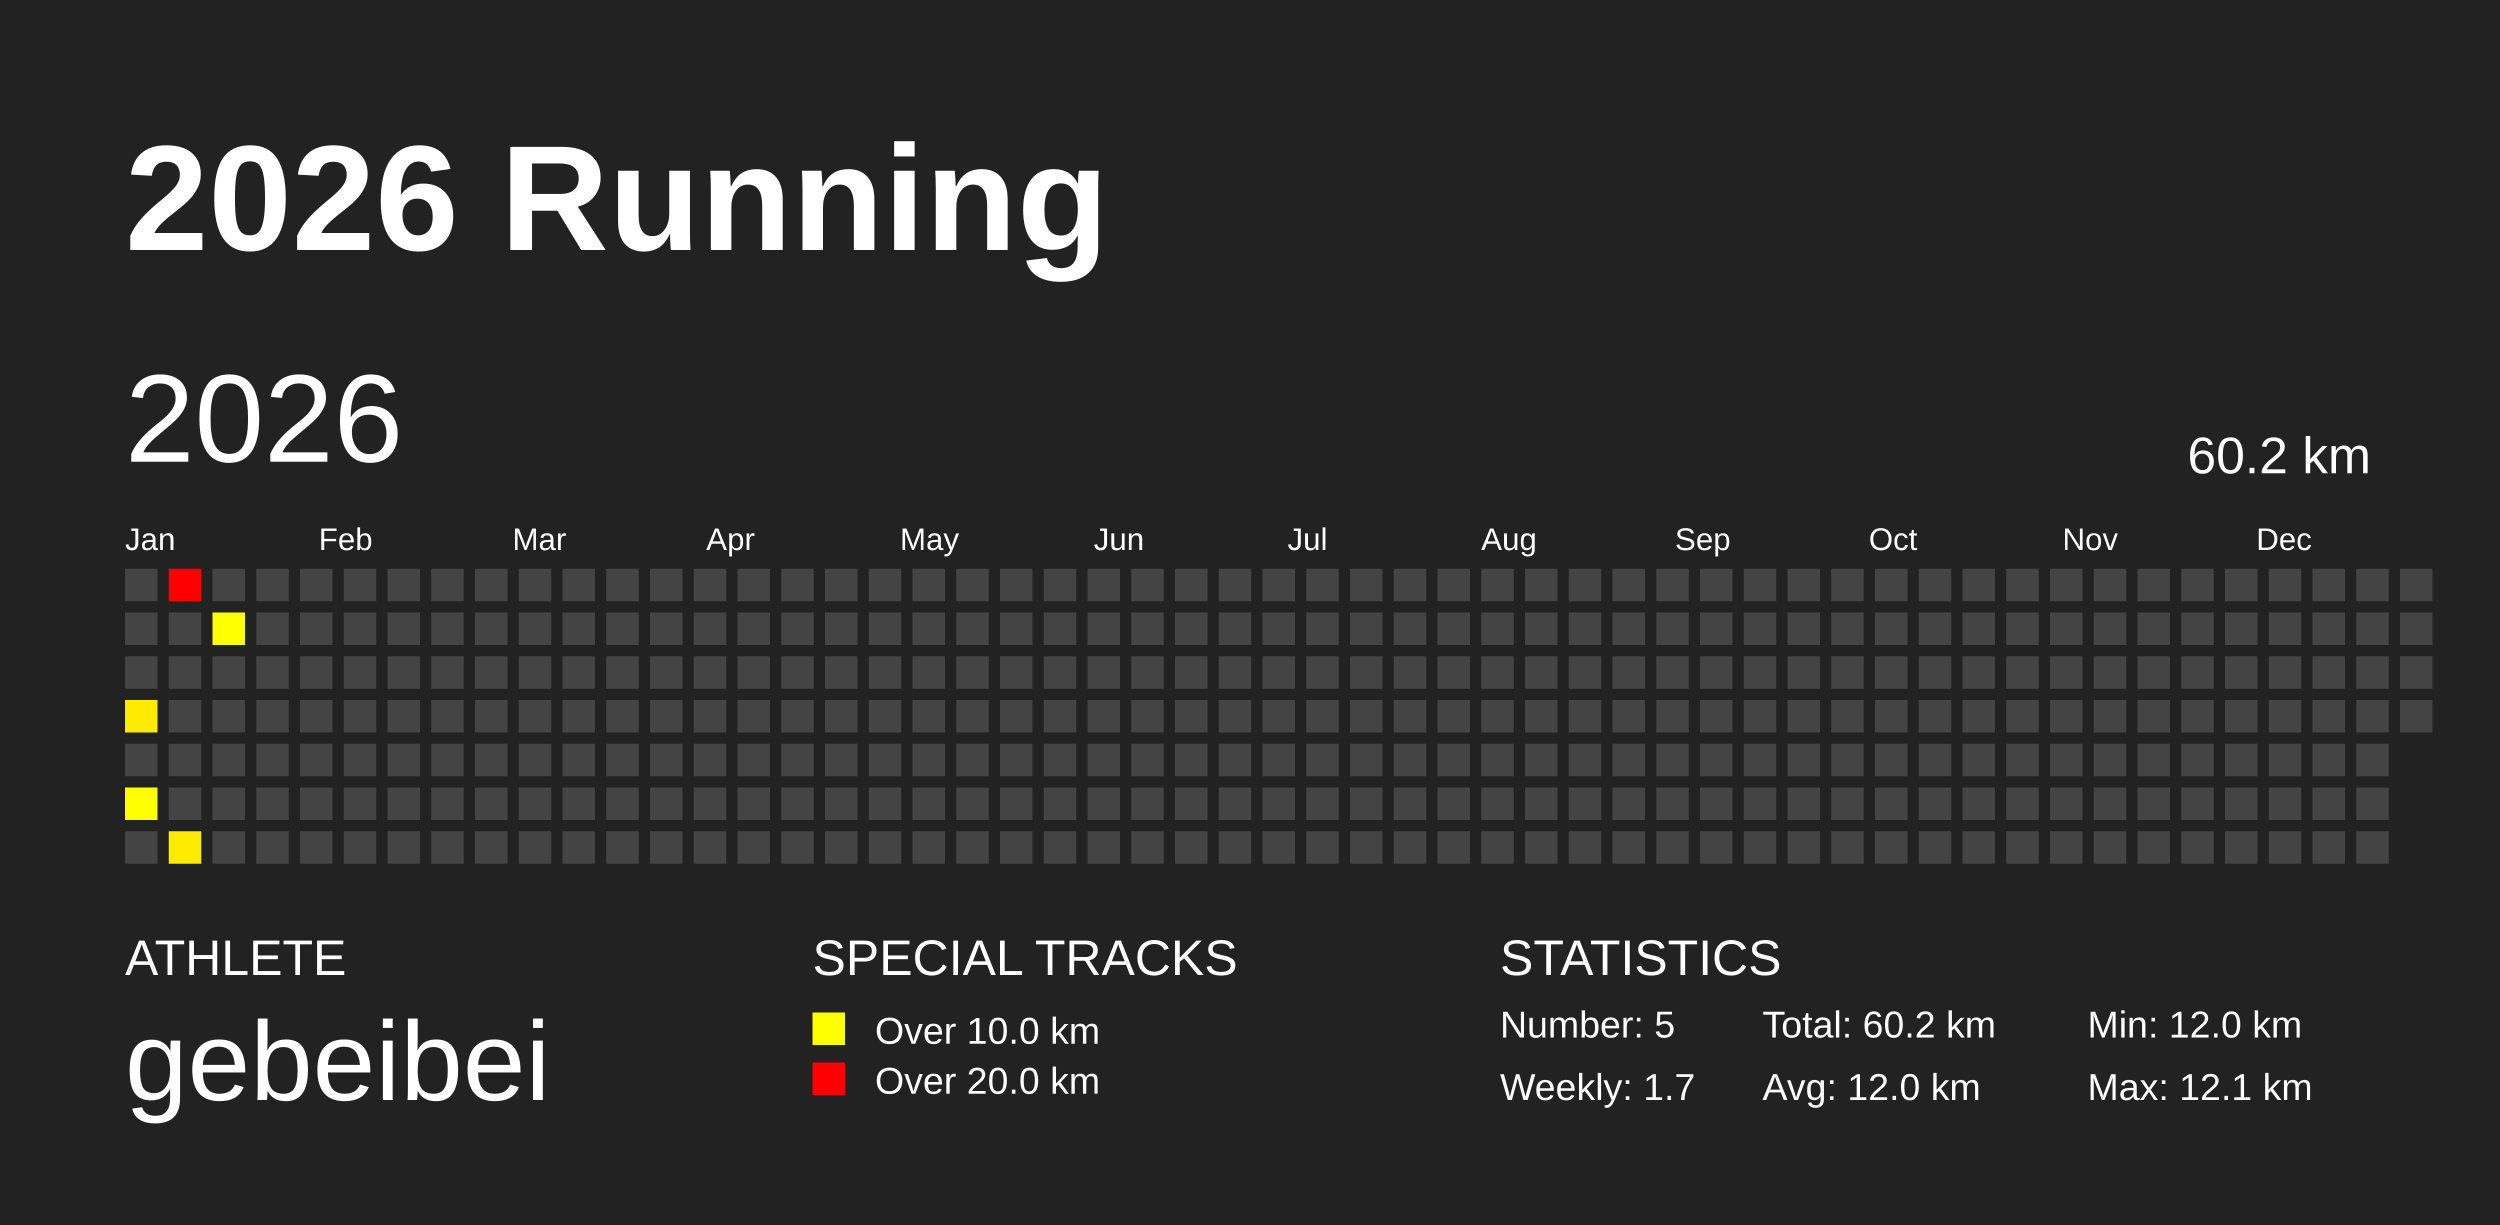
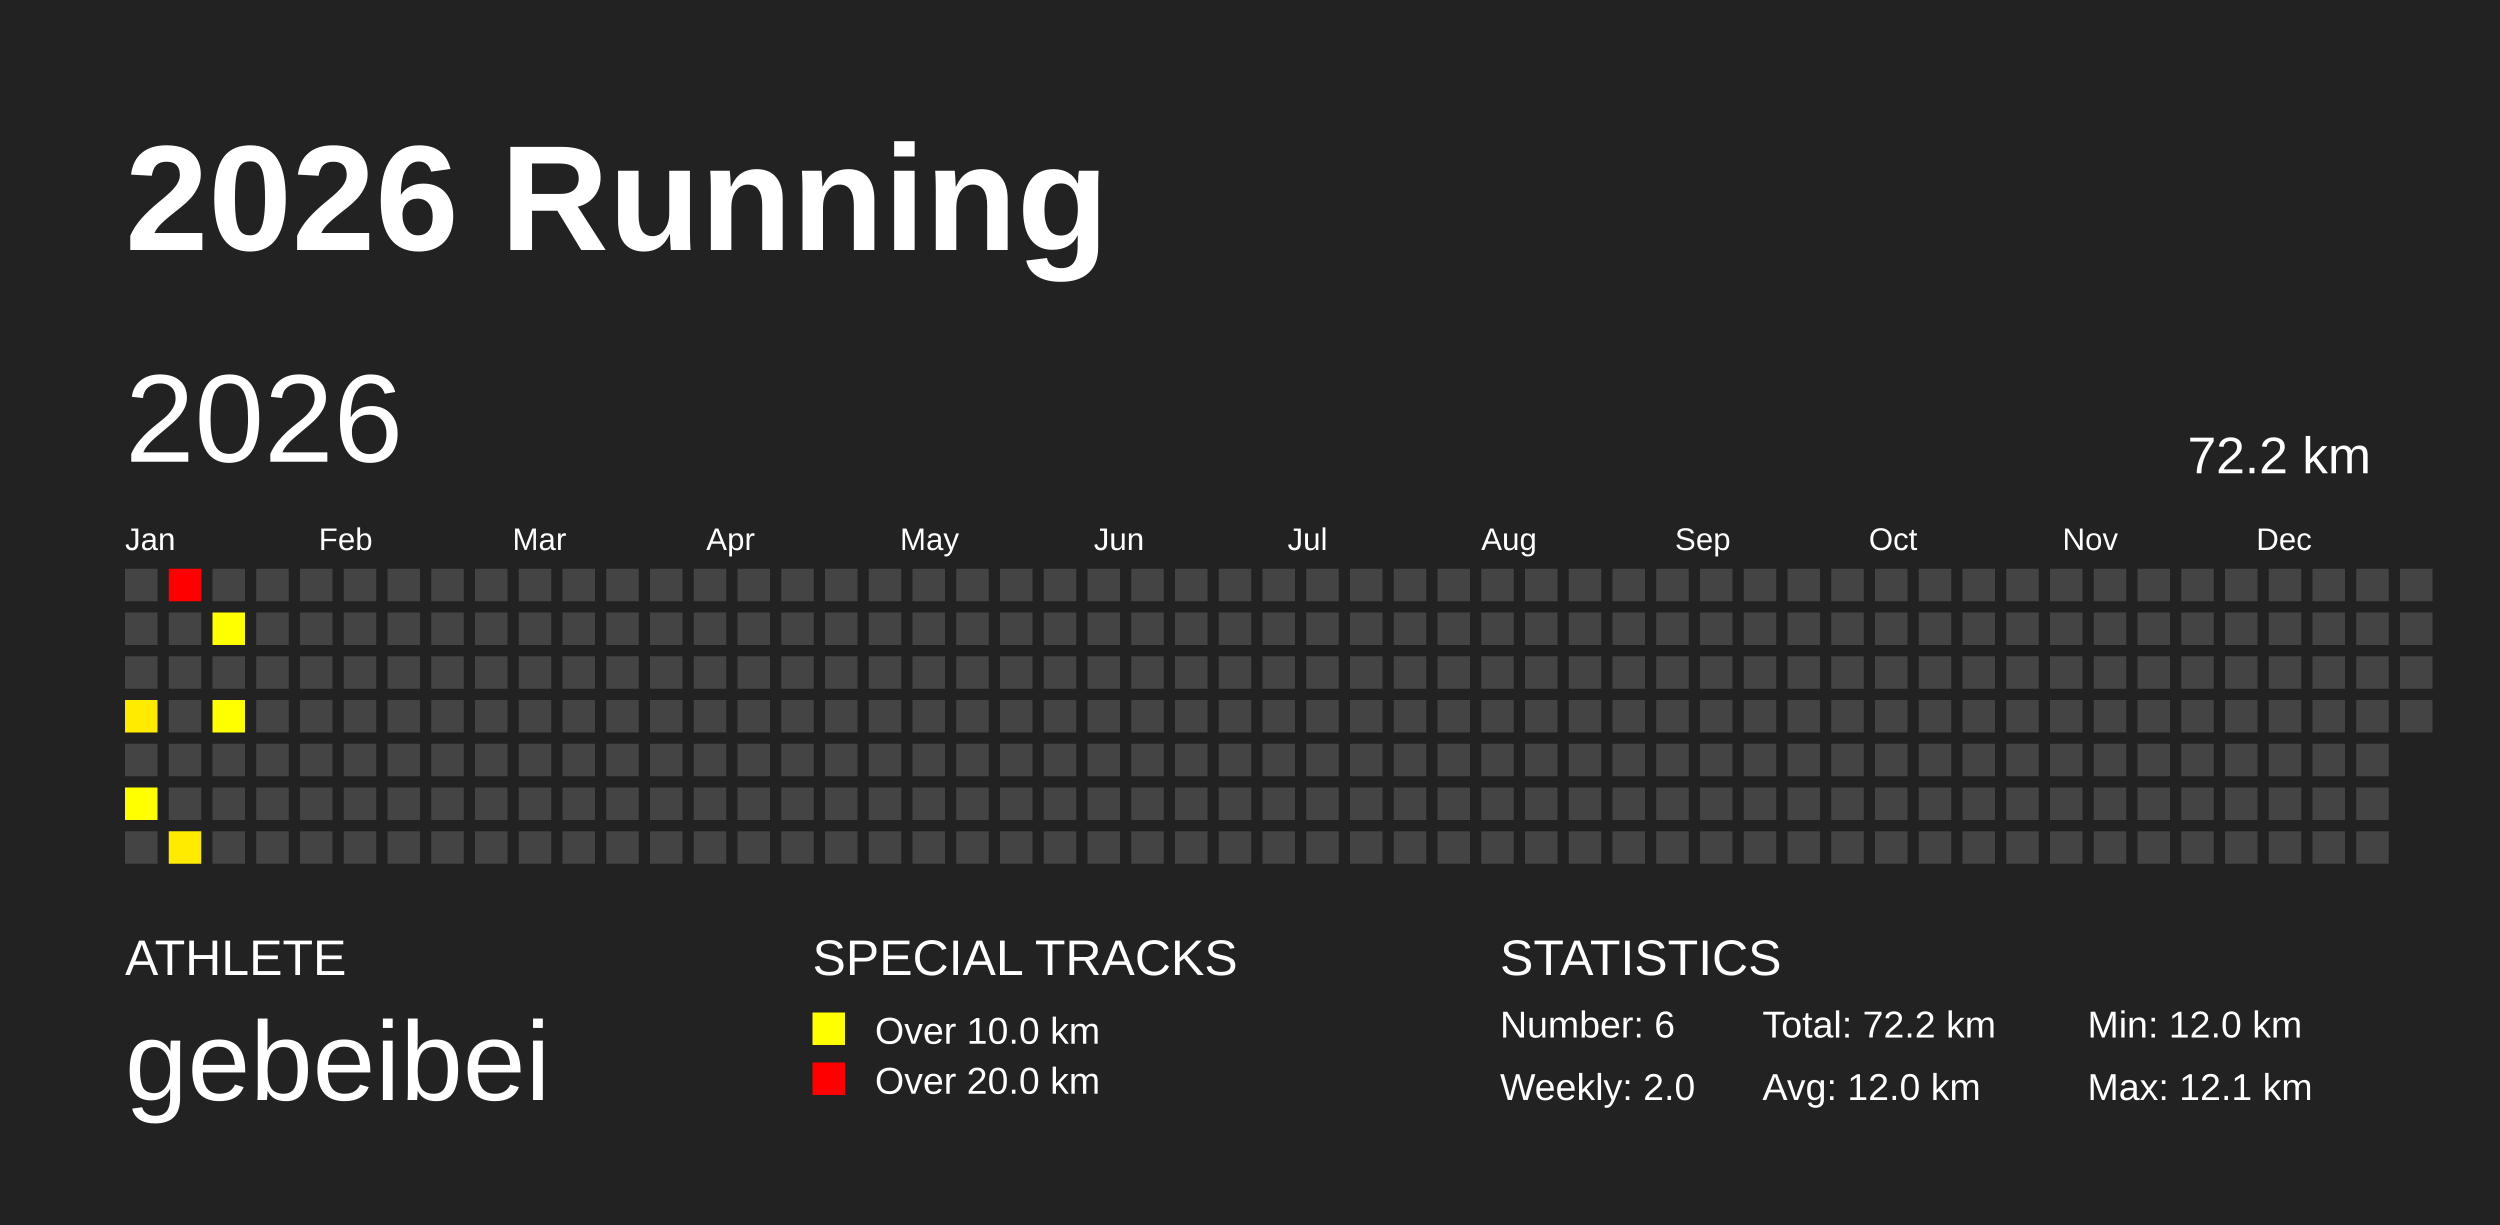
<svg xmlns="http://www.w3.org/2000/svg" baseProfile="full" height="98mm" version="1.1" viewBox="0,0,200,98" width="200mm">
  <defs />
  <rect fill="#222222" height="98" width="200" x="0" y="0" />
  <text fill="#FFFFFF" style="font-size:12px; font-family:Arial; font-weight:bold;" x="10" y="20">2026 Running</text>
  <text fill="#FFFFFF" style="font-size:4px; font-family:Arial" x="10" y="78">ATHLETE</text>
  <text fill="#FFFFFF" style="font-size:9px; font-family:Arial" x="10" y="88">gebeibei</text>
  <text fill="#FFFFFF" style="font-size:4px; font-family:Arial" x="65" y="78">SPECIAL TRACKS</text>
  <rect fill="yellow" height="2.6" width="2.6" x="65" y="81" />
  <text fill="#FFFFFF" style="font-size:3px; font-family:Arial" x="70" y="83.5">Over 10.0 km</text>
  <rect fill="red" height="2.6" width="2.6" x="65" y="85" />
  <text fill="#FFFFFF" style="font-size:3px; font-family:Arial" x="70" y="87.5">Over 20.0 km</text>
  <text fill="#FFFFFF" style="font-size:4px; font-family:Arial" x="120" y="78">STATISTICS</text>
-   <text fill="#FFFFFF" style="font-size:3px; font-family:Arial" x="120" y="83">Number: 5</text>
-   <text fill="#FFFFFF" style="font-size:3px; font-family:Arial" x="120" y="88">Weekly: 1.7</text>
-   <text fill="#FFFFFF" style="font-size:3px; font-family:Arial" x="141" y="83">Total: 60.2 km</text>
+   <text fill="#FFFFFF" style="font-size:3px; font-family:Arial" x="120" y="83">Number: 6</text>
+   <text fill="#FFFFFF" style="font-size:3px; font-family:Arial" x="120" y="88">Weekly: 2.0</text>
+   <text fill="#FFFFFF" style="font-size:3px; font-family:Arial" x="141" y="83">Total: 72.2 km</text>
  <text fill="#FFFFFF" style="font-size:3px; font-family:Arial" x="141" y="88">Avg: 12.0 km</text>
  <text fill="#FFFFFF" style="font-size:3px; font-family:Arial" x="167" y="83">Min: 12.0 km</text>
  <text fill="#FFFFFF" style="font-size:3px; font-family:Arial" x="167" y="88">Max: 12.1 km</text>
  <text dominant-baseline="hanging" fill="#FFFFFF" style="font-size:10.0px; font-family:Arial;" x="10" y="30">2026</text>
-   <text dominant-baseline="hanging" fill="#FFFFFF" style="font-size:4.125px; font-family:Arial;" x="175" y="35">60.2 km</text>
+   <text dominant-baseline="hanging" fill="#FFFFFF" style="font-size:4.125px; font-family:Arial;" x="175" y="35">72.2 km</text>
  <text fill="#FFFFFF" style="font-size:2.5px; font-family:Arial" x="10.0" y="44">Jan</text>
  <text fill="#FFFFFF" style="font-size:2.5px; font-family:Arial" x="25.5" y="44">Feb</text>
  <text fill="#FFFFFF" style="font-size:2.5px; font-family:Arial" x="41.0" y="44">Mar</text>
  <text fill="#FFFFFF" style="font-size:2.5px; font-family:Arial" x="56.5" y="44">Apr</text>
  <text fill="#FFFFFF" style="font-size:2.5px; font-family:Arial" x="72.0" y="44">May</text>
  <text fill="#FFFFFF" style="font-size:2.5px; font-family:Arial" x="87.5" y="44">Jun</text>
  <text fill="#FFFFFF" style="font-size:2.5px; font-family:Arial" x="103.0" y="44">Jul</text>
  <text fill="#FFFFFF" style="font-size:2.5px; font-family:Arial" x="118.5" y="44">Aug</text>
  <text fill="#FFFFFF" style="font-size:2.5px; font-family:Arial" x="134.0" y="44">Sep</text>
  <text fill="#FFFFFF" style="font-size:2.5px; font-family:Arial" x="149.5" y="44">Oct</text>
  <text fill="#FFFFFF" style="font-size:2.5px; font-family:Arial" x="165.0" y="44">Nov</text>
  <text fill="#FFFFFF" style="font-size:2.5px; font-family:Arial" x="180.5" y="44">Dec</text>
  <rect fill="#444444" height="2.6" width="2.6" x="10.0" y="45.5" />
  <rect fill="#444444" height="2.6" width="2.6" x="10.0" y="49.0" />
  <rect fill="#444444" height="2.6" width="2.6" x="10.0" y="52.5" />
  <rect fill="#ffeb00" height="2.6" width="2.6" x="10.0" y="56.0" />
  <rect fill="#444444" height="2.6" width="2.6" x="10.0" y="59.5" />
  <rect fill="#ffff00" height="2.6" width="2.6" x="10.0" y="63.0" />
  <rect fill="#444444" height="2.6" width="2.6" x="10.0" y="66.5" />
  <rect fill="#ff0000" height="2.6" width="2.6" x="13.5" y="45.5" />
  <rect fill="#444444" height="2.6" width="2.6" x="13.5" y="49.0" />
  <rect fill="#444444" height="2.6" width="2.6" x="13.5" y="52.5" />
  <rect fill="#444444" height="2.6" width="2.6" x="13.5" y="56.0" />
  <rect fill="#444444" height="2.6" width="2.6" x="13.5" y="59.5" />
  <rect fill="#444444" height="2.6" width="2.6" x="13.5" y="63.0" />
  <rect fill="#ffeb00" height="2.6" width="2.6" x="13.5" y="66.5" />
  <rect fill="#444444" height="2.6" width="2.6" x="17.0" y="45.5" />
  <rect fill="#ffff00" height="2.6" width="2.6" x="17.0" y="49.0" />
  <rect fill="#444444" height="2.6" width="2.6" x="17.0" y="52.5" />
-   <rect fill="#444444" height="2.6" width="2.6" x="17.0" y="56.0" />
+   <rect fill="#ffff00" height="2.6" width="2.6" x="17.0" y="56.0" />
  <rect fill="#444444" height="2.6" width="2.6" x="17.0" y="59.5" />
  <rect fill="#444444" height="2.6" width="2.6" x="17.0" y="63.0" />
  <rect fill="#444444" height="2.6" width="2.6" x="17.0" y="66.5" />
  <rect fill="#444444" height="2.6" width="2.6" x="20.5" y="45.5" />
  <rect fill="#444444" height="2.6" width="2.6" x="20.5" y="49.0" />
  <rect fill="#444444" height="2.6" width="2.6" x="20.5" y="52.5" />
  <rect fill="#444444" height="2.6" width="2.6" x="20.5" y="56.0" />
  <rect fill="#444444" height="2.6" width="2.6" x="20.5" y="59.5" />
  <rect fill="#444444" height="2.6" width="2.6" x="20.5" y="63.0" />
  <rect fill="#444444" height="2.6" width="2.6" x="20.5" y="66.5" />
  <rect fill="#444444" height="2.6" width="2.6" x="24.0" y="45.5" />
  <rect fill="#444444" height="2.6" width="2.6" x="24.0" y="49.0" />
  <rect fill="#444444" height="2.6" width="2.6" x="24.0" y="52.5" />
  <rect fill="#444444" height="2.6" width="2.6" x="24.0" y="56.0" />
  <rect fill="#444444" height="2.6" width="2.6" x="24.0" y="59.5" />
  <rect fill="#444444" height="2.6" width="2.6" x="24.0" y="63.0" />
  <rect fill="#444444" height="2.6" width="2.6" x="24.0" y="66.5" />
  <rect fill="#444444" height="2.6" width="2.6" x="27.5" y="45.5" />
  <rect fill="#444444" height="2.6" width="2.6" x="27.5" y="49.0" />
  <rect fill="#444444" height="2.6" width="2.6" x="27.5" y="52.5" />
  <rect fill="#444444" height="2.6" width="2.6" x="27.5" y="56.0" />
  <rect fill="#444444" height="2.6" width="2.6" x="27.5" y="59.5" />
  <rect fill="#444444" height="2.6" width="2.6" x="27.5" y="63.0" />
  <rect fill="#444444" height="2.6" width="2.6" x="27.5" y="66.5" />
  <rect fill="#444444" height="2.6" width="2.6" x="31.0" y="45.5" />
  <rect fill="#444444" height="2.6" width="2.6" x="31.0" y="49.0" />
  <rect fill="#444444" height="2.6" width="2.6" x="31.0" y="52.5" />
  <rect fill="#444444" height="2.6" width="2.6" x="31.0" y="56.0" />
  <rect fill="#444444" height="2.6" width="2.6" x="31.0" y="59.5" />
  <rect fill="#444444" height="2.6" width="2.6" x="31.0" y="63.0" />
  <rect fill="#444444" height="2.6" width="2.6" x="31.0" y="66.5" />
  <rect fill="#444444" height="2.6" width="2.6" x="34.5" y="45.5" />
  <rect fill="#444444" height="2.6" width="2.6" x="34.5" y="49.0" />
  <rect fill="#444444" height="2.6" width="2.6" x="34.5" y="52.5" />
  <rect fill="#444444" height="2.6" width="2.6" x="34.5" y="56.0" />
  <rect fill="#444444" height="2.6" width="2.6" x="34.5" y="59.5" />
  <rect fill="#444444" height="2.6" width="2.6" x="34.5" y="63.0" />
  <rect fill="#444444" height="2.6" width="2.6" x="34.5" y="66.5" />
  <rect fill="#444444" height="2.6" width="2.6" x="38.0" y="45.5" />
  <rect fill="#444444" height="2.6" width="2.6" x="38.0" y="49.0" />
  <rect fill="#444444" height="2.6" width="2.6" x="38.0" y="52.5" />
  <rect fill="#444444" height="2.6" width="2.6" x="38.0" y="56.0" />
  <rect fill="#444444" height="2.6" width="2.6" x="38.0" y="59.5" />
  <rect fill="#444444" height="2.6" width="2.6" x="38.0" y="63.0" />
  <rect fill="#444444" height="2.6" width="2.6" x="38.0" y="66.5" />
  <rect fill="#444444" height="2.6" width="2.6" x="41.5" y="45.5" />
  <rect fill="#444444" height="2.6" width="2.6" x="41.5" y="49.0" />
  <rect fill="#444444" height="2.6" width="2.6" x="41.5" y="52.5" />
  <rect fill="#444444" height="2.6" width="2.6" x="41.5" y="56.0" />
  <rect fill="#444444" height="2.6" width="2.6" x="41.5" y="59.5" />
  <rect fill="#444444" height="2.6" width="2.6" x="41.5" y="63.0" />
  <rect fill="#444444" height="2.6" width="2.6" x="41.5" y="66.5" />
  <rect fill="#444444" height="2.6" width="2.6" x="45.0" y="45.5" />
  <rect fill="#444444" height="2.6" width="2.6" x="45.0" y="49.0" />
  <rect fill="#444444" height="2.6" width="2.6" x="45.0" y="52.5" />
  <rect fill="#444444" height="2.6" width="2.6" x="45.0" y="56.0" />
  <rect fill="#444444" height="2.6" width="2.6" x="45.0" y="59.5" />
  <rect fill="#444444" height="2.6" width="2.6" x="45.0" y="63.0" />
  <rect fill="#444444" height="2.6" width="2.6" x="45.0" y="66.5" />
  <rect fill="#444444" height="2.6" width="2.6" x="48.5" y="45.5" />
  <rect fill="#444444" height="2.6" width="2.6" x="48.5" y="49.0" />
  <rect fill="#444444" height="2.6" width="2.6" x="48.5" y="52.5" />
  <rect fill="#444444" height="2.6" width="2.6" x="48.5" y="56.0" />
  <rect fill="#444444" height="2.6" width="2.6" x="48.5" y="59.5" />
  <rect fill="#444444" height="2.6" width="2.6" x="48.5" y="63.0" />
  <rect fill="#444444" height="2.6" width="2.6" x="48.5" y="66.5" />
  <rect fill="#444444" height="2.6" width="2.6" x="52.0" y="45.5" />
  <rect fill="#444444" height="2.6" width="2.6" x="52.0" y="49.0" />
  <rect fill="#444444" height="2.6" width="2.6" x="52.0" y="52.5" />
  <rect fill="#444444" height="2.6" width="2.6" x="52.0" y="56.0" />
  <rect fill="#444444" height="2.6" width="2.6" x="52.0" y="59.5" />
  <rect fill="#444444" height="2.6" width="2.6" x="52.0" y="63.0" />
  <rect fill="#444444" height="2.6" width="2.6" x="52.0" y="66.5" />
  <rect fill="#444444" height="2.6" width="2.6" x="55.5" y="45.5" />
  <rect fill="#444444" height="2.6" width="2.6" x="55.5" y="49.0" />
  <rect fill="#444444" height="2.6" width="2.6" x="55.5" y="52.5" />
  <rect fill="#444444" height="2.6" width="2.6" x="55.5" y="56.0" />
  <rect fill="#444444" height="2.6" width="2.6" x="55.5" y="59.5" />
  <rect fill="#444444" height="2.6" width="2.6" x="55.5" y="63.0" />
  <rect fill="#444444" height="2.6" width="2.6" x="55.5" y="66.5" />
  <rect fill="#444444" height="2.6" width="2.6" x="59.0" y="45.5" />
  <rect fill="#444444" height="2.6" width="2.6" x="59.0" y="49.0" />
  <rect fill="#444444" height="2.6" width="2.6" x="59.0" y="52.5" />
  <rect fill="#444444" height="2.6" width="2.6" x="59.0" y="56.0" />
  <rect fill="#444444" height="2.6" width="2.6" x="59.0" y="59.5" />
  <rect fill="#444444" height="2.6" width="2.6" x="59.0" y="63.0" />
  <rect fill="#444444" height="2.6" width="2.6" x="59.0" y="66.5" />
  <rect fill="#444444" height="2.6" width="2.6" x="62.5" y="45.5" />
  <rect fill="#444444" height="2.6" width="2.6" x="62.5" y="49.0" />
  <rect fill="#444444" height="2.6" width="2.6" x="62.5" y="52.5" />
  <rect fill="#444444" height="2.6" width="2.6" x="62.5" y="56.0" />
  <rect fill="#444444" height="2.6" width="2.6" x="62.5" y="59.5" />
  <rect fill="#444444" height="2.6" width="2.6" x="62.5" y="63.0" />
  <rect fill="#444444" height="2.6" width="2.6" x="62.5" y="66.5" />
  <rect fill="#444444" height="2.6" width="2.6" x="66.0" y="45.5" />
  <rect fill="#444444" height="2.6" width="2.6" x="66.0" y="49.0" />
  <rect fill="#444444" height="2.6" width="2.6" x="66.0" y="52.5" />
  <rect fill="#444444" height="2.6" width="2.6" x="66.0" y="56.0" />
  <rect fill="#444444" height="2.6" width="2.6" x="66.0" y="59.5" />
  <rect fill="#444444" height="2.6" width="2.6" x="66.0" y="63.0" />
  <rect fill="#444444" height="2.6" width="2.6" x="66.0" y="66.5" />
  <rect fill="#444444" height="2.6" width="2.6" x="69.5" y="45.5" />
  <rect fill="#444444" height="2.6" width="2.6" x="69.5" y="49.0" />
  <rect fill="#444444" height="2.6" width="2.6" x="69.5" y="52.5" />
  <rect fill="#444444" height="2.6" width="2.6" x="69.5" y="56.0" />
  <rect fill="#444444" height="2.6" width="2.6" x="69.5" y="59.5" />
  <rect fill="#444444" height="2.6" width="2.6" x="69.5" y="63.0" />
  <rect fill="#444444" height="2.6" width="2.6" x="69.5" y="66.5" />
  <rect fill="#444444" height="2.6" width="2.6" x="73.0" y="45.5" />
  <rect fill="#444444" height="2.6" width="2.6" x="73.0" y="49.0" />
  <rect fill="#444444" height="2.6" width="2.6" x="73.0" y="52.5" />
  <rect fill="#444444" height="2.6" width="2.6" x="73.0" y="56.0" />
  <rect fill="#444444" height="2.6" width="2.6" x="73.0" y="59.5" />
  <rect fill="#444444" height="2.6" width="2.6" x="73.0" y="63.0" />
  <rect fill="#444444" height="2.6" width="2.6" x="73.0" y="66.5" />
  <rect fill="#444444" height="2.6" width="2.6" x="76.5" y="45.5" />
  <rect fill="#444444" height="2.6" width="2.6" x="76.5" y="49.0" />
  <rect fill="#444444" height="2.6" width="2.6" x="76.5" y="52.5" />
  <rect fill="#444444" height="2.6" width="2.6" x="76.5" y="56.0" />
  <rect fill="#444444" height="2.6" width="2.6" x="76.5" y="59.5" />
  <rect fill="#444444" height="2.6" width="2.6" x="76.5" y="63.0" />
  <rect fill="#444444" height="2.6" width="2.6" x="76.5" y="66.5" />
  <rect fill="#444444" height="2.6" width="2.6" x="80.0" y="45.5" />
  <rect fill="#444444" height="2.6" width="2.6" x="80.0" y="49.0" />
  <rect fill="#444444" height="2.6" width="2.6" x="80.0" y="52.5" />
  <rect fill="#444444" height="2.6" width="2.6" x="80.0" y="56.0" />
  <rect fill="#444444" height="2.6" width="2.6" x="80.0" y="59.5" />
  <rect fill="#444444" height="2.6" width="2.6" x="80.0" y="63.0" />
  <rect fill="#444444" height="2.6" width="2.6" x="80.0" y="66.5" />
  <rect fill="#444444" height="2.6" width="2.6" x="83.5" y="45.5" />
  <rect fill="#444444" height="2.6" width="2.6" x="83.5" y="49.0" />
  <rect fill="#444444" height="2.6" width="2.6" x="83.5" y="52.5" />
  <rect fill="#444444" height="2.6" width="2.6" x="83.5" y="56.0" />
  <rect fill="#444444" height="2.6" width="2.6" x="83.5" y="59.5" />
  <rect fill="#444444" height="2.6" width="2.6" x="83.5" y="63.0" />
  <rect fill="#444444" height="2.6" width="2.6" x="83.5" y="66.5" />
  <rect fill="#444444" height="2.6" width="2.6" x="87.0" y="45.5" />
  <rect fill="#444444" height="2.6" width="2.6" x="87.0" y="49.0" />
  <rect fill="#444444" height="2.6" width="2.6" x="87.0" y="52.5" />
  <rect fill="#444444" height="2.6" width="2.6" x="87.0" y="56.0" />
  <rect fill="#444444" height="2.6" width="2.6" x="87.0" y="59.5" />
  <rect fill="#444444" height="2.6" width="2.6" x="87.0" y="63.0" />
  <rect fill="#444444" height="2.6" width="2.6" x="87.0" y="66.5" />
  <rect fill="#444444" height="2.6" width="2.6" x="90.5" y="45.5" />
  <rect fill="#444444" height="2.6" width="2.6" x="90.5" y="49.0" />
  <rect fill="#444444" height="2.6" width="2.6" x="90.5" y="52.5" />
  <rect fill="#444444" height="2.6" width="2.6" x="90.5" y="56.0" />
  <rect fill="#444444" height="2.6" width="2.6" x="90.5" y="59.5" />
  <rect fill="#444444" height="2.6" width="2.6" x="90.5" y="63.0" />
  <rect fill="#444444" height="2.6" width="2.6" x="90.5" y="66.5" />
  <rect fill="#444444" height="2.6" width="2.6" x="94.0" y="45.5" />
  <rect fill="#444444" height="2.6" width="2.6" x="94.0" y="49.0" />
  <rect fill="#444444" height="2.6" width="2.6" x="94.0" y="52.5" />
  <rect fill="#444444" height="2.6" width="2.6" x="94.0" y="56.0" />
  <rect fill="#444444" height="2.6" width="2.6" x="94.0" y="59.5" />
  <rect fill="#444444" height="2.6" width="2.6" x="94.0" y="63.0" />
  <rect fill="#444444" height="2.6" width="2.6" x="94.0" y="66.5" />
  <rect fill="#444444" height="2.6" width="2.6" x="97.5" y="45.5" />
  <rect fill="#444444" height="2.6" width="2.6" x="97.5" y="49.0" />
  <rect fill="#444444" height="2.6" width="2.6" x="97.5" y="52.5" />
  <rect fill="#444444" height="2.6" width="2.6" x="97.5" y="56.0" />
  <rect fill="#444444" height="2.6" width="2.6" x="97.5" y="59.5" />
  <rect fill="#444444" height="2.6" width="2.6" x="97.5" y="63.0" />
  <rect fill="#444444" height="2.6" width="2.6" x="97.5" y="66.5" />
  <rect fill="#444444" height="2.6" width="2.6" x="101.0" y="45.5" />
  <rect fill="#444444" height="2.6" width="2.6" x="101.0" y="49.0" />
  <rect fill="#444444" height="2.6" width="2.6" x="101.0" y="52.5" />
  <rect fill="#444444" height="2.6" width="2.6" x="101.0" y="56.0" />
  <rect fill="#444444" height="2.6" width="2.6" x="101.0" y="59.5" />
  <rect fill="#444444" height="2.6" width="2.6" x="101.0" y="63.0" />
  <rect fill="#444444" height="2.6" width="2.6" x="101.0" y="66.5" />
  <rect fill="#444444" height="2.6" width="2.6" x="104.5" y="45.5" />
  <rect fill="#444444" height="2.6" width="2.6" x="104.5" y="49.0" />
  <rect fill="#444444" height="2.6" width="2.6" x="104.5" y="52.5" />
  <rect fill="#444444" height="2.6" width="2.6" x="104.5" y="56.0" />
  <rect fill="#444444" height="2.6" width="2.6" x="104.5" y="59.5" />
  <rect fill="#444444" height="2.6" width="2.6" x="104.5" y="63.0" />
  <rect fill="#444444" height="2.6" width="2.6" x="104.5" y="66.5" />
  <rect fill="#444444" height="2.6" width="2.6" x="108.0" y="45.5" />
  <rect fill="#444444" height="2.6" width="2.6" x="108.0" y="49.0" />
  <rect fill="#444444" height="2.6" width="2.6" x="108.0" y="52.5" />
  <rect fill="#444444" height="2.6" width="2.6" x="108.0" y="56.0" />
  <rect fill="#444444" height="2.6" width="2.6" x="108.0" y="59.5" />
  <rect fill="#444444" height="2.6" width="2.6" x="108.0" y="63.0" />
  <rect fill="#444444" height="2.6" width="2.6" x="108.0" y="66.5" />
  <rect fill="#444444" height="2.6" width="2.6" x="111.5" y="45.5" />
  <rect fill="#444444" height="2.6" width="2.6" x="111.5" y="49.0" />
  <rect fill="#444444" height="2.6" width="2.6" x="111.5" y="52.5" />
  <rect fill="#444444" height="2.6" width="2.6" x="111.5" y="56.0" />
  <rect fill="#444444" height="2.6" width="2.6" x="111.5" y="59.5" />
  <rect fill="#444444" height="2.6" width="2.6" x="111.5" y="63.0" />
  <rect fill="#444444" height="2.6" width="2.6" x="111.5" y="66.5" />
  <rect fill="#444444" height="2.6" width="2.6" x="115.0" y="45.5" />
  <rect fill="#444444" height="2.6" width="2.6" x="115.0" y="49.0" />
  <rect fill="#444444" height="2.6" width="2.6" x="115.0" y="52.5" />
  <rect fill="#444444" height="2.6" width="2.6" x="115.0" y="56.0" />
  <rect fill="#444444" height="2.6" width="2.6" x="115.0" y="59.5" />
  <rect fill="#444444" height="2.6" width="2.6" x="115.0" y="63.0" />
  <rect fill="#444444" height="2.6" width="2.6" x="115.0" y="66.5" />
  <rect fill="#444444" height="2.6" width="2.6" x="118.5" y="45.5" />
  <rect fill="#444444" height="2.6" width="2.6" x="118.5" y="49.0" />
  <rect fill="#444444" height="2.6" width="2.6" x="118.5" y="52.5" />
  <rect fill="#444444" height="2.6" width="2.6" x="118.5" y="56.0" />
  <rect fill="#444444" height="2.6" width="2.6" x="118.5" y="59.5" />
  <rect fill="#444444" height="2.6" width="2.6" x="118.5" y="63.0" />
  <rect fill="#444444" height="2.6" width="2.6" x="118.5" y="66.5" />
  <rect fill="#444444" height="2.6" width="2.6" x="122.0" y="45.5" />
  <rect fill="#444444" height="2.6" width="2.6" x="122.0" y="49.0" />
  <rect fill="#444444" height="2.6" width="2.6" x="122.0" y="52.5" />
  <rect fill="#444444" height="2.6" width="2.6" x="122.0" y="56.0" />
  <rect fill="#444444" height="2.6" width="2.6" x="122.0" y="59.5" />
  <rect fill="#444444" height="2.6" width="2.6" x="122.0" y="63.0" />
  <rect fill="#444444" height="2.6" width="2.6" x="122.0" y="66.5" />
  <rect fill="#444444" height="2.6" width="2.6" x="125.5" y="45.5" />
  <rect fill="#444444" height="2.6" width="2.6" x="125.5" y="49.0" />
  <rect fill="#444444" height="2.6" width="2.6" x="125.5" y="52.5" />
  <rect fill="#444444" height="2.6" width="2.6" x="125.5" y="56.0" />
  <rect fill="#444444" height="2.6" width="2.6" x="125.5" y="59.5" />
  <rect fill="#444444" height="2.6" width="2.6" x="125.5" y="63.0" />
  <rect fill="#444444" height="2.6" width="2.6" x="125.5" y="66.5" />
  <rect fill="#444444" height="2.6" width="2.6" x="129.0" y="45.5" />
  <rect fill="#444444" height="2.6" width="2.6" x="129.0" y="49.0" />
  <rect fill="#444444" height="2.6" width="2.6" x="129.0" y="52.5" />
  <rect fill="#444444" height="2.6" width="2.6" x="129.0" y="56.0" />
  <rect fill="#444444" height="2.6" width="2.6" x="129.0" y="59.5" />
  <rect fill="#444444" height="2.6" width="2.6" x="129.0" y="63.0" />
  <rect fill="#444444" height="2.6" width="2.6" x="129.0" y="66.5" />
  <rect fill="#444444" height="2.6" width="2.6" x="132.5" y="45.5" />
  <rect fill="#444444" height="2.6" width="2.6" x="132.5" y="49.0" />
  <rect fill="#444444" height="2.6" width="2.6" x="132.5" y="52.5" />
  <rect fill="#444444" height="2.6" width="2.6" x="132.5" y="56.0" />
  <rect fill="#444444" height="2.6" width="2.6" x="132.5" y="59.5" />
  <rect fill="#444444" height="2.6" width="2.6" x="132.5" y="63.0" />
  <rect fill="#444444" height="2.6" width="2.6" x="132.5" y="66.5" />
  <rect fill="#444444" height="2.6" width="2.6" x="136.0" y="45.5" />
  <rect fill="#444444" height="2.6" width="2.6" x="136.0" y="49.0" />
  <rect fill="#444444" height="2.6" width="2.6" x="136.0" y="52.5" />
  <rect fill="#444444" height="2.6" width="2.6" x="136.0" y="56.0" />
  <rect fill="#444444" height="2.6" width="2.6" x="136.0" y="59.5" />
  <rect fill="#444444" height="2.6" width="2.6" x="136.0" y="63.0" />
  <rect fill="#444444" height="2.6" width="2.6" x="136.0" y="66.5" />
  <rect fill="#444444" height="2.6" width="2.6" x="139.5" y="45.5" />
  <rect fill="#444444" height="2.6" width="2.6" x="139.5" y="49.0" />
  <rect fill="#444444" height="2.6" width="2.6" x="139.5" y="52.5" />
  <rect fill="#444444" height="2.6" width="2.6" x="139.5" y="56.0" />
  <rect fill="#444444" height="2.6" width="2.6" x="139.5" y="59.5" />
  <rect fill="#444444" height="2.6" width="2.6" x="139.5" y="63.0" />
  <rect fill="#444444" height="2.6" width="2.6" x="139.5" y="66.5" />
  <rect fill="#444444" height="2.6" width="2.6" x="143.0" y="45.5" />
  <rect fill="#444444" height="2.6" width="2.6" x="143.0" y="49.0" />
  <rect fill="#444444" height="2.6" width="2.6" x="143.0" y="52.5" />
  <rect fill="#444444" height="2.6" width="2.6" x="143.0" y="56.0" />
  <rect fill="#444444" height="2.6" width="2.6" x="143.0" y="59.5" />
  <rect fill="#444444" height="2.6" width="2.6" x="143.0" y="63.0" />
  <rect fill="#444444" height="2.6" width="2.6" x="143.0" y="66.5" />
  <rect fill="#444444" height="2.6" width="2.6" x="146.5" y="45.5" />
  <rect fill="#444444" height="2.6" width="2.6" x="146.5" y="49.0" />
  <rect fill="#444444" height="2.6" width="2.6" x="146.5" y="52.5" />
  <rect fill="#444444" height="2.6" width="2.6" x="146.5" y="56.0" />
  <rect fill="#444444" height="2.6" width="2.6" x="146.5" y="59.5" />
  <rect fill="#444444" height="2.6" width="2.6" x="146.5" y="63.0" />
  <rect fill="#444444" height="2.6" width="2.6" x="146.5" y="66.5" />
  <rect fill="#444444" height="2.6" width="2.6" x="150.0" y="45.5" />
  <rect fill="#444444" height="2.6" width="2.6" x="150.0" y="49.0" />
  <rect fill="#444444" height="2.6" width="2.6" x="150.0" y="52.5" />
  <rect fill="#444444" height="2.6" width="2.6" x="150.0" y="56.0" />
  <rect fill="#444444" height="2.6" width="2.6" x="150.0" y="59.5" />
  <rect fill="#444444" height="2.6" width="2.6" x="150.0" y="63.0" />
  <rect fill="#444444" height="2.6" width="2.6" x="150.0" y="66.5" />
  <rect fill="#444444" height="2.6" width="2.6" x="153.5" y="45.5" />
  <rect fill="#444444" height="2.6" width="2.6" x="153.5" y="49.0" />
  <rect fill="#444444" height="2.6" width="2.6" x="153.5" y="52.5" />
  <rect fill="#444444" height="2.6" width="2.6" x="153.5" y="56.0" />
  <rect fill="#444444" height="2.6" width="2.6" x="153.5" y="59.5" />
  <rect fill="#444444" height="2.6" width="2.6" x="153.5" y="63.0" />
  <rect fill="#444444" height="2.6" width="2.6" x="153.5" y="66.5" />
  <rect fill="#444444" height="2.6" width="2.6" x="157.0" y="45.5" />
  <rect fill="#444444" height="2.6" width="2.6" x="157.0" y="49.0" />
  <rect fill="#444444" height="2.6" width="2.6" x="157.0" y="52.5" />
  <rect fill="#444444" height="2.6" width="2.6" x="157.0" y="56.0" />
  <rect fill="#444444" height="2.6" width="2.6" x="157.0" y="59.5" />
  <rect fill="#444444" height="2.6" width="2.6" x="157.0" y="63.0" />
  <rect fill="#444444" height="2.6" width="2.6" x="157.0" y="66.5" />
  <rect fill="#444444" height="2.6" width="2.6" x="160.5" y="45.5" />
  <rect fill="#444444" height="2.6" width="2.6" x="160.5" y="49.0" />
  <rect fill="#444444" height="2.6" width="2.6" x="160.5" y="52.5" />
  <rect fill="#444444" height="2.6" width="2.6" x="160.5" y="56.0" />
  <rect fill="#444444" height="2.6" width="2.6" x="160.5" y="59.5" />
  <rect fill="#444444" height="2.6" width="2.6" x="160.5" y="63.0" />
  <rect fill="#444444" height="2.6" width="2.6" x="160.5" y="66.5" />
  <rect fill="#444444" height="2.6" width="2.6" x="164.0" y="45.5" />
  <rect fill="#444444" height="2.6" width="2.6" x="164.0" y="49.0" />
  <rect fill="#444444" height="2.6" width="2.6" x="164.0" y="52.5" />
  <rect fill="#444444" height="2.6" width="2.6" x="164.0" y="56.0" />
  <rect fill="#444444" height="2.6" width="2.6" x="164.0" y="59.5" />
  <rect fill="#444444" height="2.6" width="2.6" x="164.0" y="63.0" />
  <rect fill="#444444" height="2.6" width="2.6" x="164.0" y="66.5" />
  <rect fill="#444444" height="2.6" width="2.6" x="167.5" y="45.5" />
  <rect fill="#444444" height="2.6" width="2.6" x="167.5" y="49.0" />
  <rect fill="#444444" height="2.6" width="2.6" x="167.5" y="52.5" />
  <rect fill="#444444" height="2.6" width="2.6" x="167.5" y="56.0" />
  <rect fill="#444444" height="2.6" width="2.6" x="167.5" y="59.5" />
  <rect fill="#444444" height="2.6" width="2.6" x="167.5" y="63.0" />
  <rect fill="#444444" height="2.6" width="2.6" x="167.5" y="66.5" />
  <rect fill="#444444" height="2.6" width="2.6" x="171.0" y="45.5" />
  <rect fill="#444444" height="2.6" width="2.6" x="171.0" y="49.0" />
  <rect fill="#444444" height="2.6" width="2.6" x="171.0" y="52.5" />
  <rect fill="#444444" height="2.6" width="2.6" x="171.0" y="56.0" />
  <rect fill="#444444" height="2.6" width="2.6" x="171.0" y="59.5" />
  <rect fill="#444444" height="2.6" width="2.6" x="171.0" y="63.0" />
  <rect fill="#444444" height="2.6" width="2.6" x="171.0" y="66.5" />
  <rect fill="#444444" height="2.6" width="2.6" x="174.5" y="45.5" />
  <rect fill="#444444" height="2.6" width="2.6" x="174.5" y="49.0" />
  <rect fill="#444444" height="2.6" width="2.6" x="174.5" y="52.5" />
  <rect fill="#444444" height="2.6" width="2.6" x="174.5" y="56.0" />
  <rect fill="#444444" height="2.6" width="2.6" x="174.5" y="59.5" />
  <rect fill="#444444" height="2.6" width="2.6" x="174.5" y="63.0" />
  <rect fill="#444444" height="2.6" width="2.6" x="174.5" y="66.5" />
  <rect fill="#444444" height="2.6" width="2.6" x="178.0" y="45.5" />
  <rect fill="#444444" height="2.6" width="2.6" x="178.0" y="49.0" />
  <rect fill="#444444" height="2.6" width="2.6" x="178.0" y="52.5" />
  <rect fill="#444444" height="2.6" width="2.6" x="178.0" y="56.0" />
  <rect fill="#444444" height="2.6" width="2.6" x="178.0" y="59.5" />
  <rect fill="#444444" height="2.6" width="2.6" x="178.0" y="63.0" />
  <rect fill="#444444" height="2.6" width="2.6" x="178.0" y="66.5" />
  <rect fill="#444444" height="2.6" width="2.6" x="181.5" y="45.5" />
  <rect fill="#444444" height="2.6" width="2.6" x="181.5" y="49.0" />
  <rect fill="#444444" height="2.6" width="2.6" x="181.5" y="52.5" />
  <rect fill="#444444" height="2.6" width="2.6" x="181.5" y="56.0" />
  <rect fill="#444444" height="2.6" width="2.6" x="181.5" y="59.5" />
  <rect fill="#444444" height="2.6" width="2.6" x="181.5" y="63.0" />
  <rect fill="#444444" height="2.6" width="2.6" x="181.5" y="66.5" />
  <rect fill="#444444" height="2.6" width="2.6" x="185.0" y="45.5" />
  <rect fill="#444444" height="2.6" width="2.6" x="185.0" y="49.0" />
  <rect fill="#444444" height="2.6" width="2.6" x="185.0" y="52.5" />
  <rect fill="#444444" height="2.6" width="2.6" x="185.0" y="56.0" />
  <rect fill="#444444" height="2.6" width="2.6" x="185.0" y="59.5" />
  <rect fill="#444444" height="2.6" width="2.6" x="185.0" y="63.0" />
  <rect fill="#444444" height="2.6" width="2.6" x="185.0" y="66.5" />
  <rect fill="#444444" height="2.6" width="2.6" x="188.5" y="45.5" />
  <rect fill="#444444" height="2.6" width="2.6" x="188.5" y="49.0" />
  <rect fill="#444444" height="2.6" width="2.6" x="188.5" y="52.5" />
  <rect fill="#444444" height="2.6" width="2.6" x="188.5" y="56.0" />
  <rect fill="#444444" height="2.6" width="2.6" x="188.5" y="59.5" />
  <rect fill="#444444" height="2.6" width="2.6" x="188.5" y="63.0" />
  <rect fill="#444444" height="2.6" width="2.6" x="188.5" y="66.5" />
  <rect fill="#444444" height="2.6" width="2.6" x="192.0" y="45.5" />
  <rect fill="#444444" height="2.6" width="2.6" x="192.0" y="49.0" />
  <rect fill="#444444" height="2.6" width="2.6" x="192.0" y="52.5" />
  <rect fill="#444444" height="2.6" width="2.6" x="192.0" y="56.0" />
</svg>
